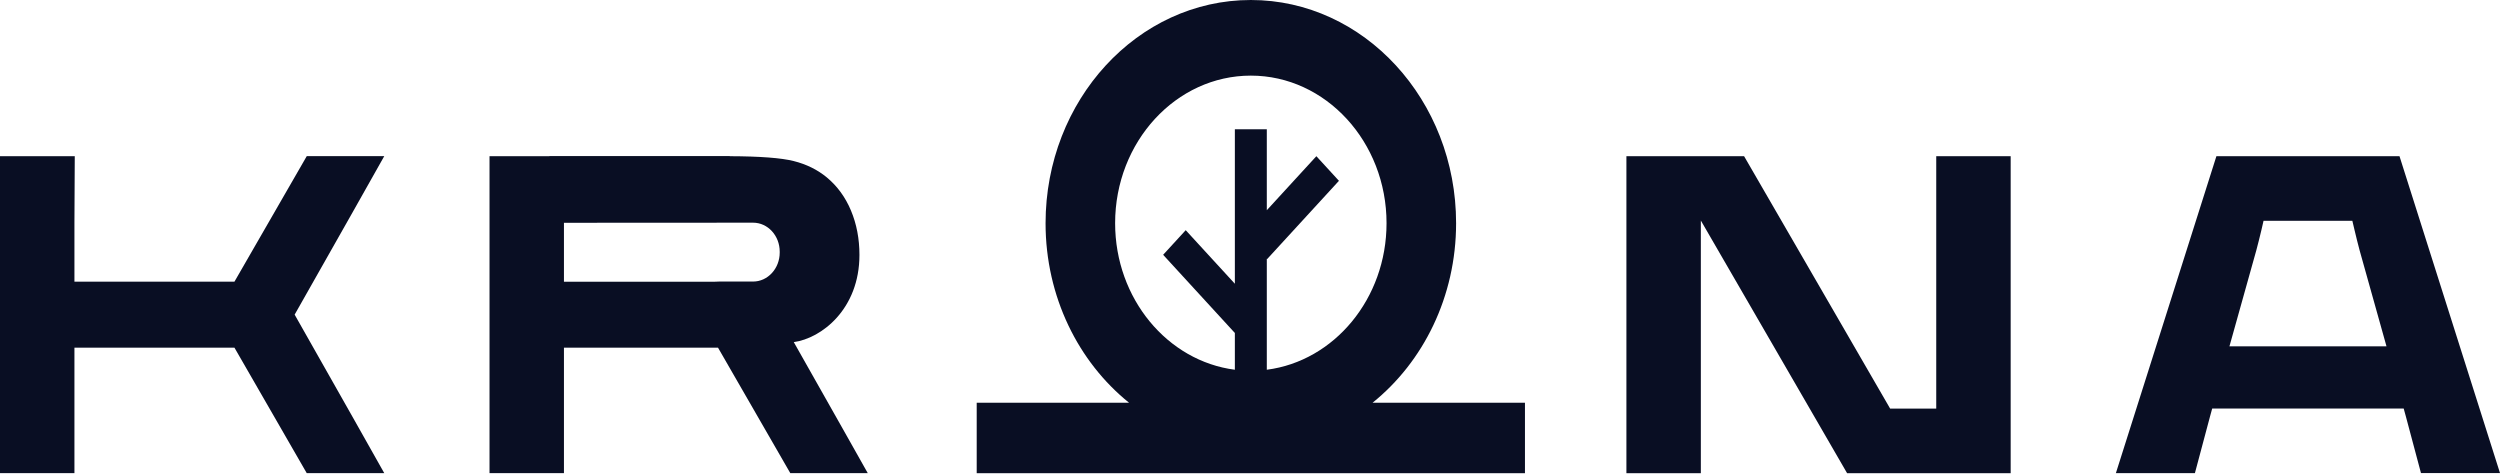
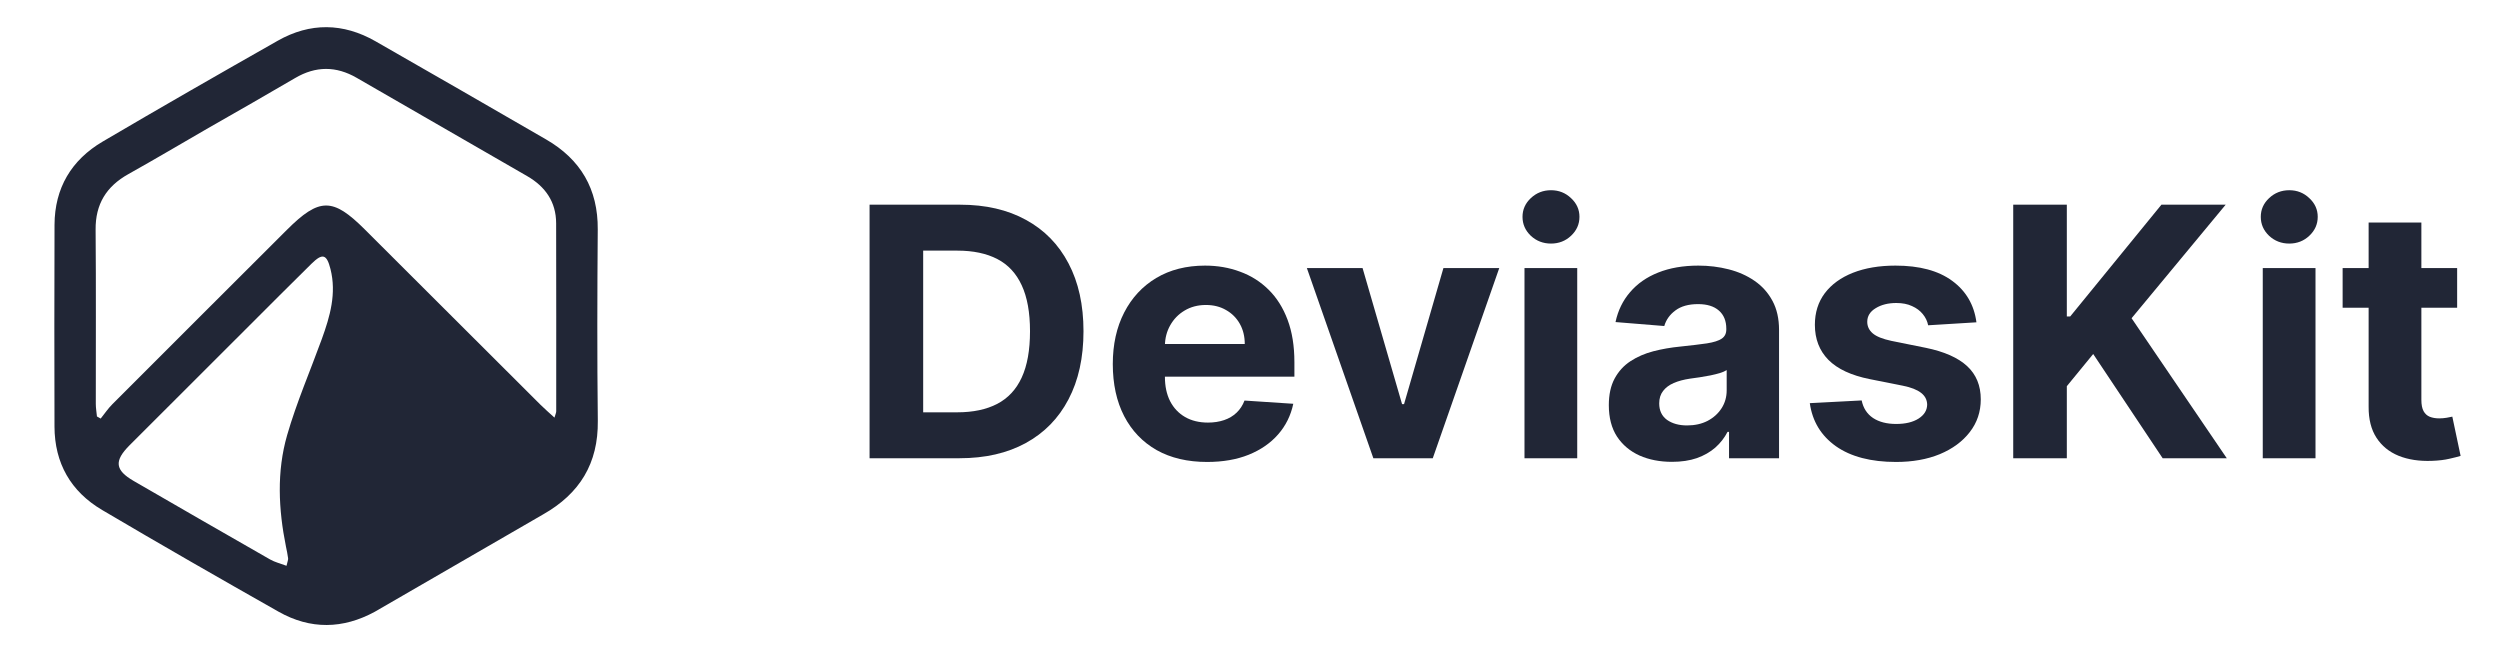
- <svg xmlns="http://www.w3.org/2000/svg" width="317" height="60" viewBox="0 0 317 60" fill="none">
-   <path d="M304.259 19.805H281.041L268.294 59.993H278.314L280.233 52.8L280.506 51.803H304.788L305.061 52.793L306.98 59.986H317L304.254 19.799L304.259 19.805ZM282.692 43.917L286.107 31.718C286.327 30.896 286.541 30.035 286.755 29.135C286.844 28.766 286.933 28.384 287.017 27.996H298.278C298.367 28.384 298.457 28.766 298.546 29.135C298.759 30.035 298.973 30.896 299.192 31.718L302.608 43.917H282.692Z" fill="#090E23" />
-   <path d="M245.515 51.809H239.67L221.15 19.806H210.946H210.952H206.229V60H215.667V27.964L234.212 60H254.953V19.806H245.515V51.809Z" fill="#090E23" />
-   <path d="M38.894 19.805L29.729 35.713H9.438V28.242L9.48 19.805H0V59.993H9.438V44.085H29.729L38.894 59.993H48.724C48.724 59.993 41.828 47.737 37.361 39.896C41.828 32.055 48.724 19.799 48.724 19.799H38.894V19.805Z" fill="#090E23" />
-   <path d="M110.035 60C110.035 60 104.92 50.91 100.65 43.38C104.16 42.901 108.977 39.204 108.977 32.321C108.977 30.275 108.615 28.398 107.902 26.695C107.189 24.992 106.162 23.593 104.837 22.493C103.661 21.522 102.259 20.829 100.638 20.421C99.082 20.026 96.379 19.819 92.53 19.806V19.793H69.662V19.806H62.071V59.994H71.509V44.086H91.045L100.21 59.994H110.041L110.035 60ZM98.868 32.023C98.868 34.056 97.347 35.708 95.476 35.701C93.499 35.694 90.689 35.688 90.641 35.721H71.509V28.249L95.494 28.236C97.359 28.236 98.874 29.887 98.868 31.92V32.023Z" fill="#090E23" />
-   <path d="M193.365 60V51.065H174.043C180.458 45.905 184.633 37.63 184.633 28.3C184.633 12.697 172.962 0 158.606 0C144.249 0 132.578 12.697 132.578 28.307C132.578 37.63 136.747 45.905 143.162 51.065H123.846V60H193.365ZM160.631 46.883V32.807L160.673 32.852L169.778 22.927L166.915 19.806L160.631 26.656V16.387H156.58V35.979L150.349 29.188L147.486 32.308L156.58 42.221V46.883C148.045 45.788 141.398 37.876 141.398 28.3C141.398 17.98 149.12 9.589 158.606 9.589C168.091 9.589 175.813 17.98 175.813 28.3C175.813 37.876 169.167 45.788 160.631 46.883Z" fill="#090E23" />
+ <svg xmlns="http://www.w3.org/2000/svg" width="230" height="60" viewBox="0 0 230 60" fill="none">
+   <path d="M88.269 42.158H80V18.832H88.337C90.683 18.832 92.703 19.299 94.396 20.233C96.09 21.16 97.392 22.492 98.303 24.231C99.222 25.97 99.681 28.05 99.681 30.473C99.681 32.902 99.222 34.99 98.303 36.737C97.392 38.483 96.082 39.823 94.374 40.757C92.673 41.691 90.638 42.158 88.269 42.158ZM84.932 37.933H88.064C89.522 37.933 90.748 37.675 91.743 37.158C92.745 36.634 93.496 35.826 93.998 34.732C94.507 33.631 94.761 32.211 94.761 30.473C94.761 28.749 94.507 27.34 93.998 26.247C93.496 25.154 92.749 24.349 91.754 23.832C90.759 23.316 89.533 23.058 88.075 23.058H84.932V37.933Z" fill="#212636" />
+   <path d="M111.055 42.5C109.256 42.5 107.707 42.136 106.408 41.407C105.118 40.67 104.123 39.63 103.424 38.286C102.726 36.934 102.377 35.336 102.377 33.491C102.377 31.691 102.726 30.112 103.424 28.753C104.123 27.394 105.106 26.335 106.374 25.575C107.65 24.816 109.146 24.436 110.862 24.436C112.016 24.436 113.09 24.622 114.085 24.994C115.087 25.359 115.96 25.909 116.705 26.646C117.456 27.382 118.041 28.309 118.459 29.425C118.876 30.534 119.085 31.832 119.085 33.32V34.653H104.313V31.646H114.518C114.518 30.947 114.366 30.329 114.062 29.789C113.758 29.25 113.337 28.829 112.798 28.525C112.266 28.214 111.648 28.058 110.941 28.058C110.205 28.058 109.552 28.229 108.982 28.571C108.421 28.905 107.98 29.357 107.661 29.926C107.342 30.488 107.179 31.114 107.172 31.805V34.664C107.172 35.53 107.331 36.278 107.65 36.908C107.976 37.538 108.436 38.024 109.028 38.366C109.62 38.707 110.323 38.878 111.135 38.878C111.674 38.878 112.168 38.802 112.616 38.65C113.064 38.499 113.447 38.271 113.766 37.967C114.085 37.663 114.328 37.291 114.495 36.851L118.982 37.147C118.755 38.225 118.288 39.167 117.582 39.972C116.883 40.769 115.979 41.392 114.871 41.84C113.77 42.28 112.498 42.5 111.055 42.5Z" fill="#212636" />
+   <path d="M137.931 24.664L131.815 42.158H126.348L120.232 24.664H125.357L128.99 37.181H129.172L132.794 24.664H137.931Z" fill="#212636" />
+   <path d="M140.253 42.158V24.664H145.105V42.158H140.253ZM142.691 22.409C141.969 22.409 141.351 22.17 140.834 21.691C140.326 21.205 140.071 20.625 140.071 19.949C140.071 19.28 140.326 18.707 140.834 18.229C141.351 17.743 141.969 17.5 142.691 17.5C143.412 17.5 144.027 17.743 144.536 18.229C145.052 18.707 145.31 19.28 145.31 19.949C145.31 20.625 145.052 21.205 144.536 21.691C144.027 22.17 143.412 22.409 142.691 22.409Z" fill="#212636" />
+   <path d="M153.82 42.489C152.704 42.489 151.709 42.295 150.836 41.908C149.963 41.513 149.272 40.932 148.764 40.165C148.262 39.391 148.012 38.426 148.012 37.272C148.012 36.3 148.19 35.484 148.547 34.824C148.904 34.163 149.39 33.631 150.005 33.229C150.62 32.827 151.318 32.523 152.1 32.318C152.89 32.113 153.718 31.969 154.583 31.885C155.601 31.779 156.421 31.68 157.044 31.589C157.666 31.49 158.118 31.346 158.399 31.156C158.68 30.966 158.82 30.685 158.82 30.313V30.245C158.82 29.524 158.592 28.966 158.137 28.571C157.689 28.176 157.051 27.978 156.223 27.978C155.35 27.978 154.655 28.172 154.139 28.559C153.623 28.939 153.281 29.417 153.114 29.994L148.627 29.63C148.854 28.567 149.302 27.648 149.971 26.874C150.639 26.092 151.501 25.492 152.556 25.074C153.619 24.649 154.849 24.436 156.246 24.436C157.218 24.436 158.148 24.55 159.037 24.778C159.933 25.006 160.726 25.359 161.417 25.837C162.116 26.316 162.666 26.931 163.069 27.682C163.471 28.426 163.672 29.319 163.672 30.359V42.158H159.071V39.732H158.934C158.653 40.279 158.277 40.761 157.807 41.179C157.336 41.589 156.77 41.912 156.11 42.147C155.449 42.375 154.686 42.489 153.82 42.489ZM155.21 39.14C155.924 39.14 156.554 39 157.1 38.719C157.647 38.43 158.076 38.043 158.387 37.557C158.699 37.071 158.855 36.521 158.855 35.906V34.049C158.703 34.148 158.494 34.239 158.228 34.322C157.97 34.398 157.678 34.471 157.351 34.539C157.025 34.6 156.698 34.657 156.372 34.71C156.045 34.755 155.749 34.797 155.483 34.835C154.914 34.919 154.416 35.051 153.991 35.234C153.566 35.416 153.236 35.663 153 35.974C152.765 36.278 152.647 36.657 152.647 37.113C152.647 37.773 152.887 38.278 153.365 38.628C153.851 38.969 154.466 39.14 155.21 39.14Z" fill="#212636" />
+   <path d="M181.832 29.653L177.39 29.926C177.314 29.546 177.151 29.205 176.9 28.901C176.65 28.59 176.32 28.343 175.91 28.161C175.507 27.971 175.025 27.876 174.463 27.876C173.711 27.876 173.077 28.035 172.561 28.354C172.045 28.666 171.787 29.083 171.787 29.607C171.787 30.025 171.954 30.378 172.288 30.666C172.622 30.955 173.195 31.187 174.008 31.361L177.174 31.999C178.875 32.348 180.143 32.91 180.978 33.685C181.813 34.459 182.231 35.477 182.231 36.737C182.231 37.884 181.893 38.89 181.217 39.755C180.549 40.621 179.63 41.297 178.461 41.783C177.299 42.261 175.959 42.5 174.44 42.5C172.124 42.5 170.279 42.018 168.905 41.054C167.538 40.082 166.737 38.761 166.502 37.09L171.274 36.84C171.418 37.546 171.768 38.085 172.322 38.457C172.876 38.821 173.586 39.004 174.452 39.004C175.302 39.004 175.986 38.84 176.502 38.514C177.026 38.18 177.291 37.751 177.299 37.227C177.291 36.786 177.105 36.426 176.741 36.145C176.377 35.856 175.815 35.636 175.055 35.484L172.026 34.881C170.317 34.539 169.045 33.947 168.21 33.104C167.383 32.261 166.969 31.187 166.969 29.881C166.969 28.757 167.273 27.789 167.88 26.976C168.495 26.164 169.357 25.537 170.465 25.097C171.582 24.657 172.888 24.436 174.383 24.436C176.593 24.436 178.332 24.903 179.6 25.837C180.875 26.771 181.62 28.043 181.832 29.653Z" fill="#212636" />
+   <path d="M185.216 42.158V18.832H190.148V29.117H190.456L198.85 18.832H204.761L196.105 29.277L204.863 42.158H198.964L192.574 32.568L190.148 35.529V42.158H185.216Z" fill="#212636" />
+   <path d="M208.174 42.158V24.664H213.026V42.158H208.174ZM210.611 22.409C209.89 22.409 209.271 22.17 208.755 21.691C208.246 21.205 207.992 20.625 207.992 19.949C207.992 19.28 208.246 18.707 208.755 18.229C209.271 17.743 209.89 17.5 210.611 17.5C211.333 17.5 211.948 17.743 212.456 18.229C212.973 18.707 213.231 19.28 213.231 19.949C213.231 20.625 212.973 21.205 212.456 21.691C211.948 22.17 211.333 22.409 210.611 22.409Z" fill="#212636" />
+   <path d="M226.057 24.664V28.309H215.522V24.664H226.057ZM217.914 20.473H222.766V36.782C222.766 37.23 222.834 37.58 222.971 37.83C223.108 38.073 223.297 38.244 223.54 38.343C223.791 38.441 224.08 38.491 224.406 38.491C224.634 38.491 224.862 38.472 225.089 38.434C225.317 38.389 225.492 38.354 225.613 38.331L226.376 41.942C226.133 42.018 225.792 42.105 225.352 42.204C224.911 42.31 224.376 42.375 223.745 42.398C222.576 42.443 221.551 42.288 220.67 41.931C219.797 41.574 219.117 41.019 218.632 40.268C218.146 39.516 217.907 38.567 217.914 37.42V20.473Z" fill="#212636" />
+   <path d="M49.976 47.319C48.691 48.053 34.492 56.276 34.492 56.276C31.551 57.88 28.559 57.935 25.628 56.276C20.193 53.199 14.773 50.094 9.395 46.919C6.514 45.219 5.02 42.611 5.013 39.235C4.999 33.05 4.992 26.864 5.016 20.679C5.03 17.302 6.567 14.719 9.45 13.023C14.788 9.884 20.162 6.804 25.549 3.749C28.529 2.058 31.568 2.094 34.547 3.797C39.787 6.793 45.018 9.806 50.242 12.829C53.419 14.667 55.021 17.394 54.993 21.106C54.948 26.977 54.931 32.849 54.999 38.719C55.045 42.634 53.334 45.412 49.976 47.319ZM19.174 11.773C16.72 13.191 14.281 14.636 11.807 16.02C9.788 17.149 8.775 18.777 8.796 21.128C8.843 26.474 8.808 31.821 8.814 37.168C8.815 37.55 8.883 37.932 8.919 38.314C9.034 38.378 9.149 38.443 9.263 38.508C9.621 38.063 9.942 37.582 10.343 37.181C15.683 31.833 21.034 26.497 26.382 21.158C29.374 18.172 30.61 18.163 33.557 21.104C38.943 26.48 44.328 31.857 49.718 37.23C50.107 37.618 50.527 37.977 51.011 38.422C51.098 38.115 51.172 37.977 51.172 37.839C51.175 32.073 51.178 26.307 51.165 20.541C51.161 18.569 50.165 17.165 48.504 16.205C43.279 13.183 38.043 10.181 32.817 7.161C30.917 6.063 29.05 6.065 27.152 7.18C24.573 8.695 21.972 10.174 19.174 11.773ZM22.6 30.295C19.041 33.849 15.477 37.4 11.924 40.961C10.478 42.41 10.577 43.253 12.31 44.255C16.483 46.67 20.66 49.078 24.847 51.469C25.294 51.724 25.816 51.847 26.359 52.053C26.447 51.66 26.523 51.507 26.506 51.364C26.462 51.002 26.38 50.645 26.308 50.286C25.617 46.858 25.447 43.39 26.418 40.026C27.285 37.024 28.538 34.135 29.607 31.191C30.363 29.108 30.971 26.995 30.405 24.754C30.058 23.378 29.672 23.268 28.662 24.259C26.68 26.204 24.725 28.177 22.6 30.295Z" fill="#212636" />
</svg>
